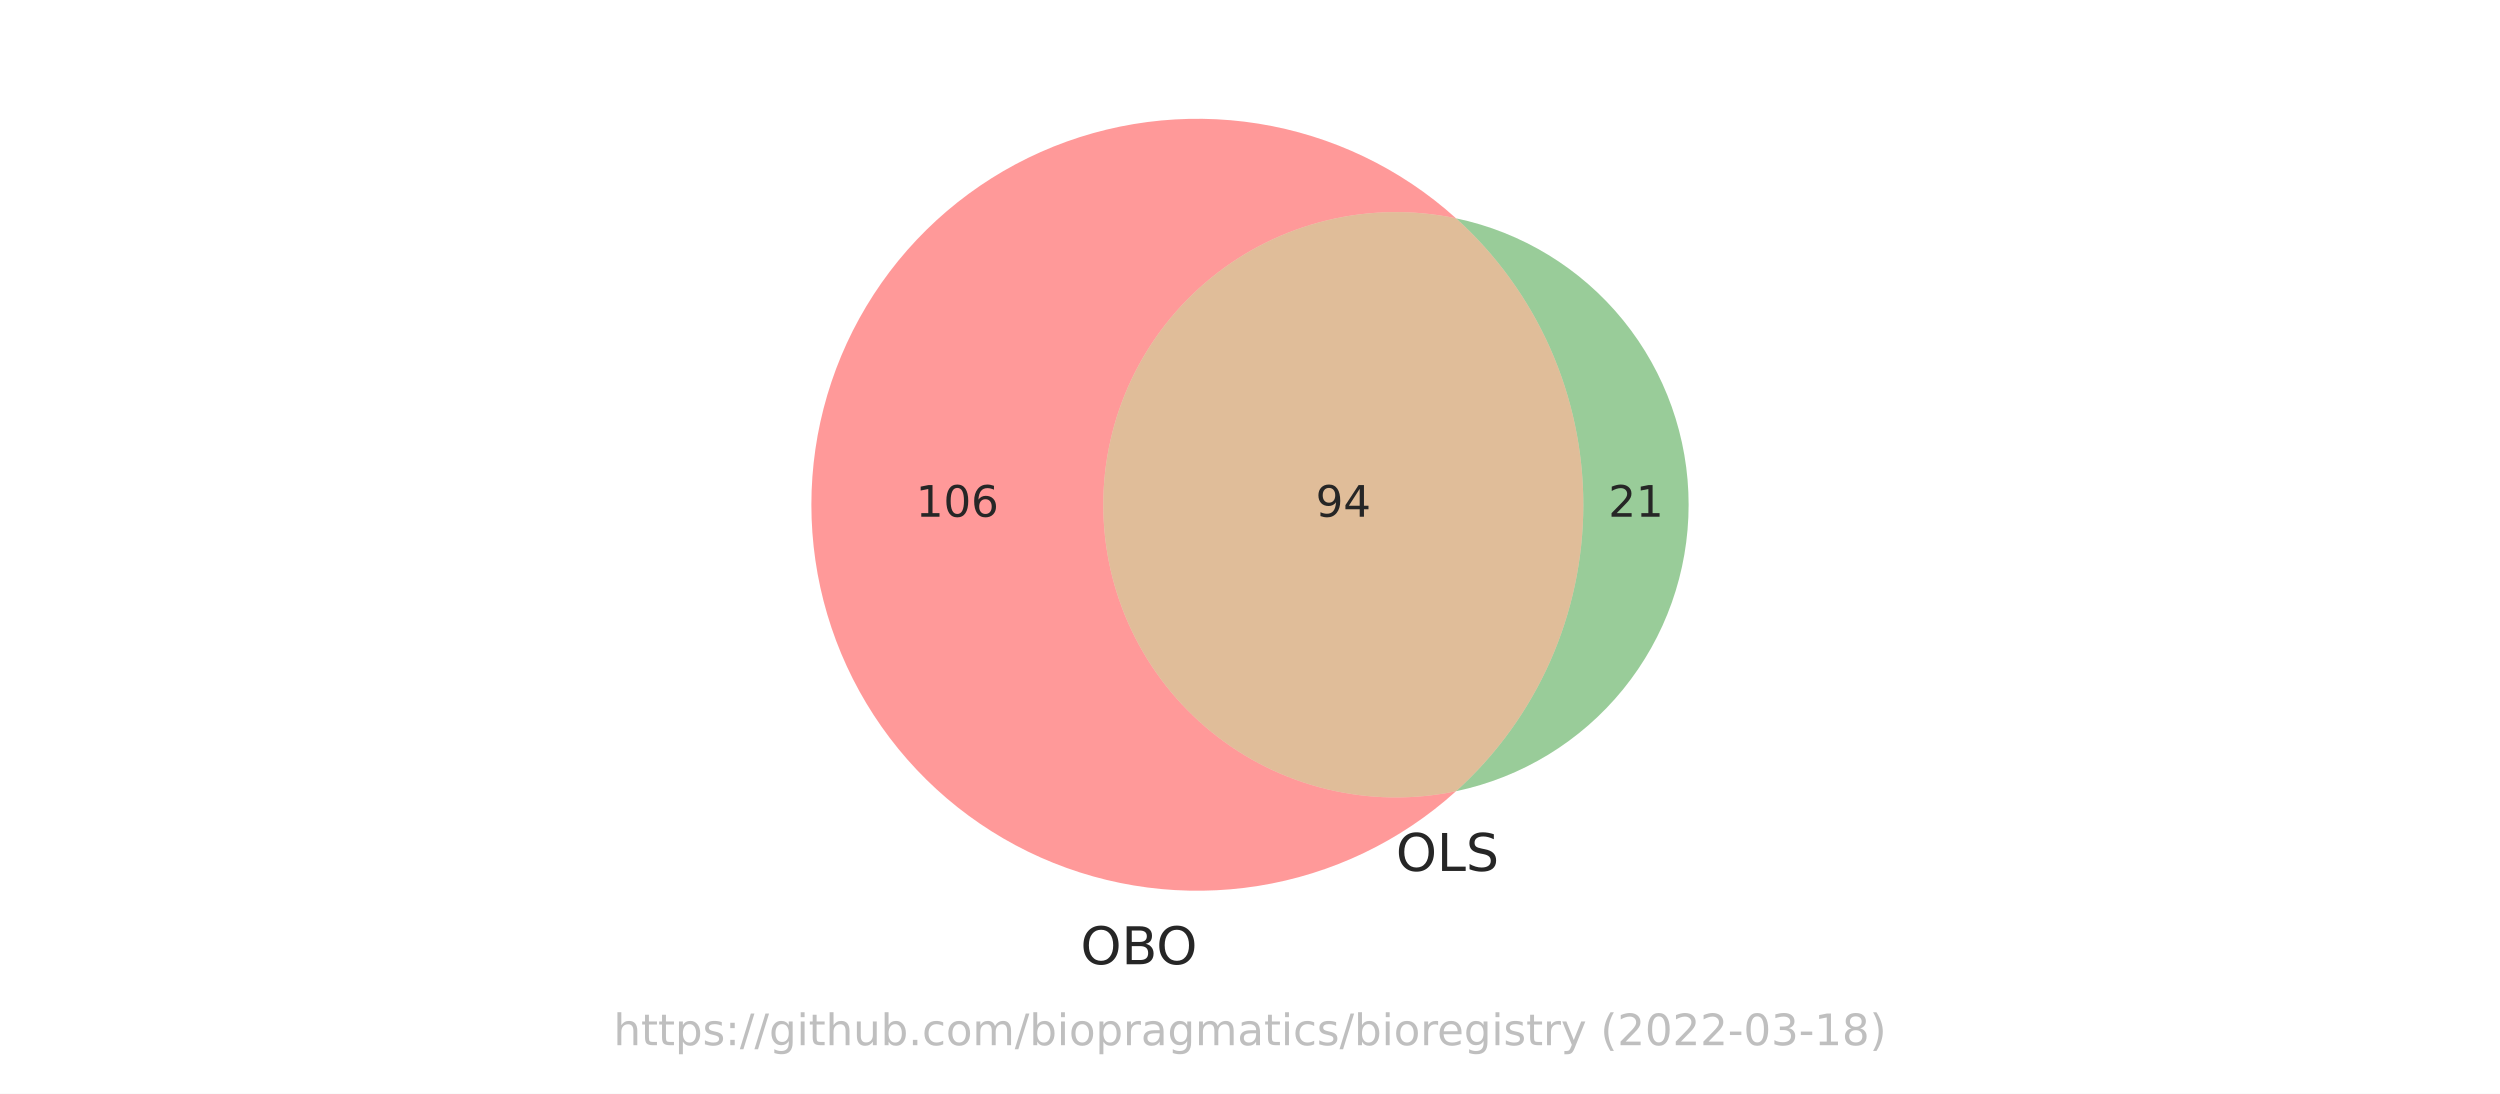
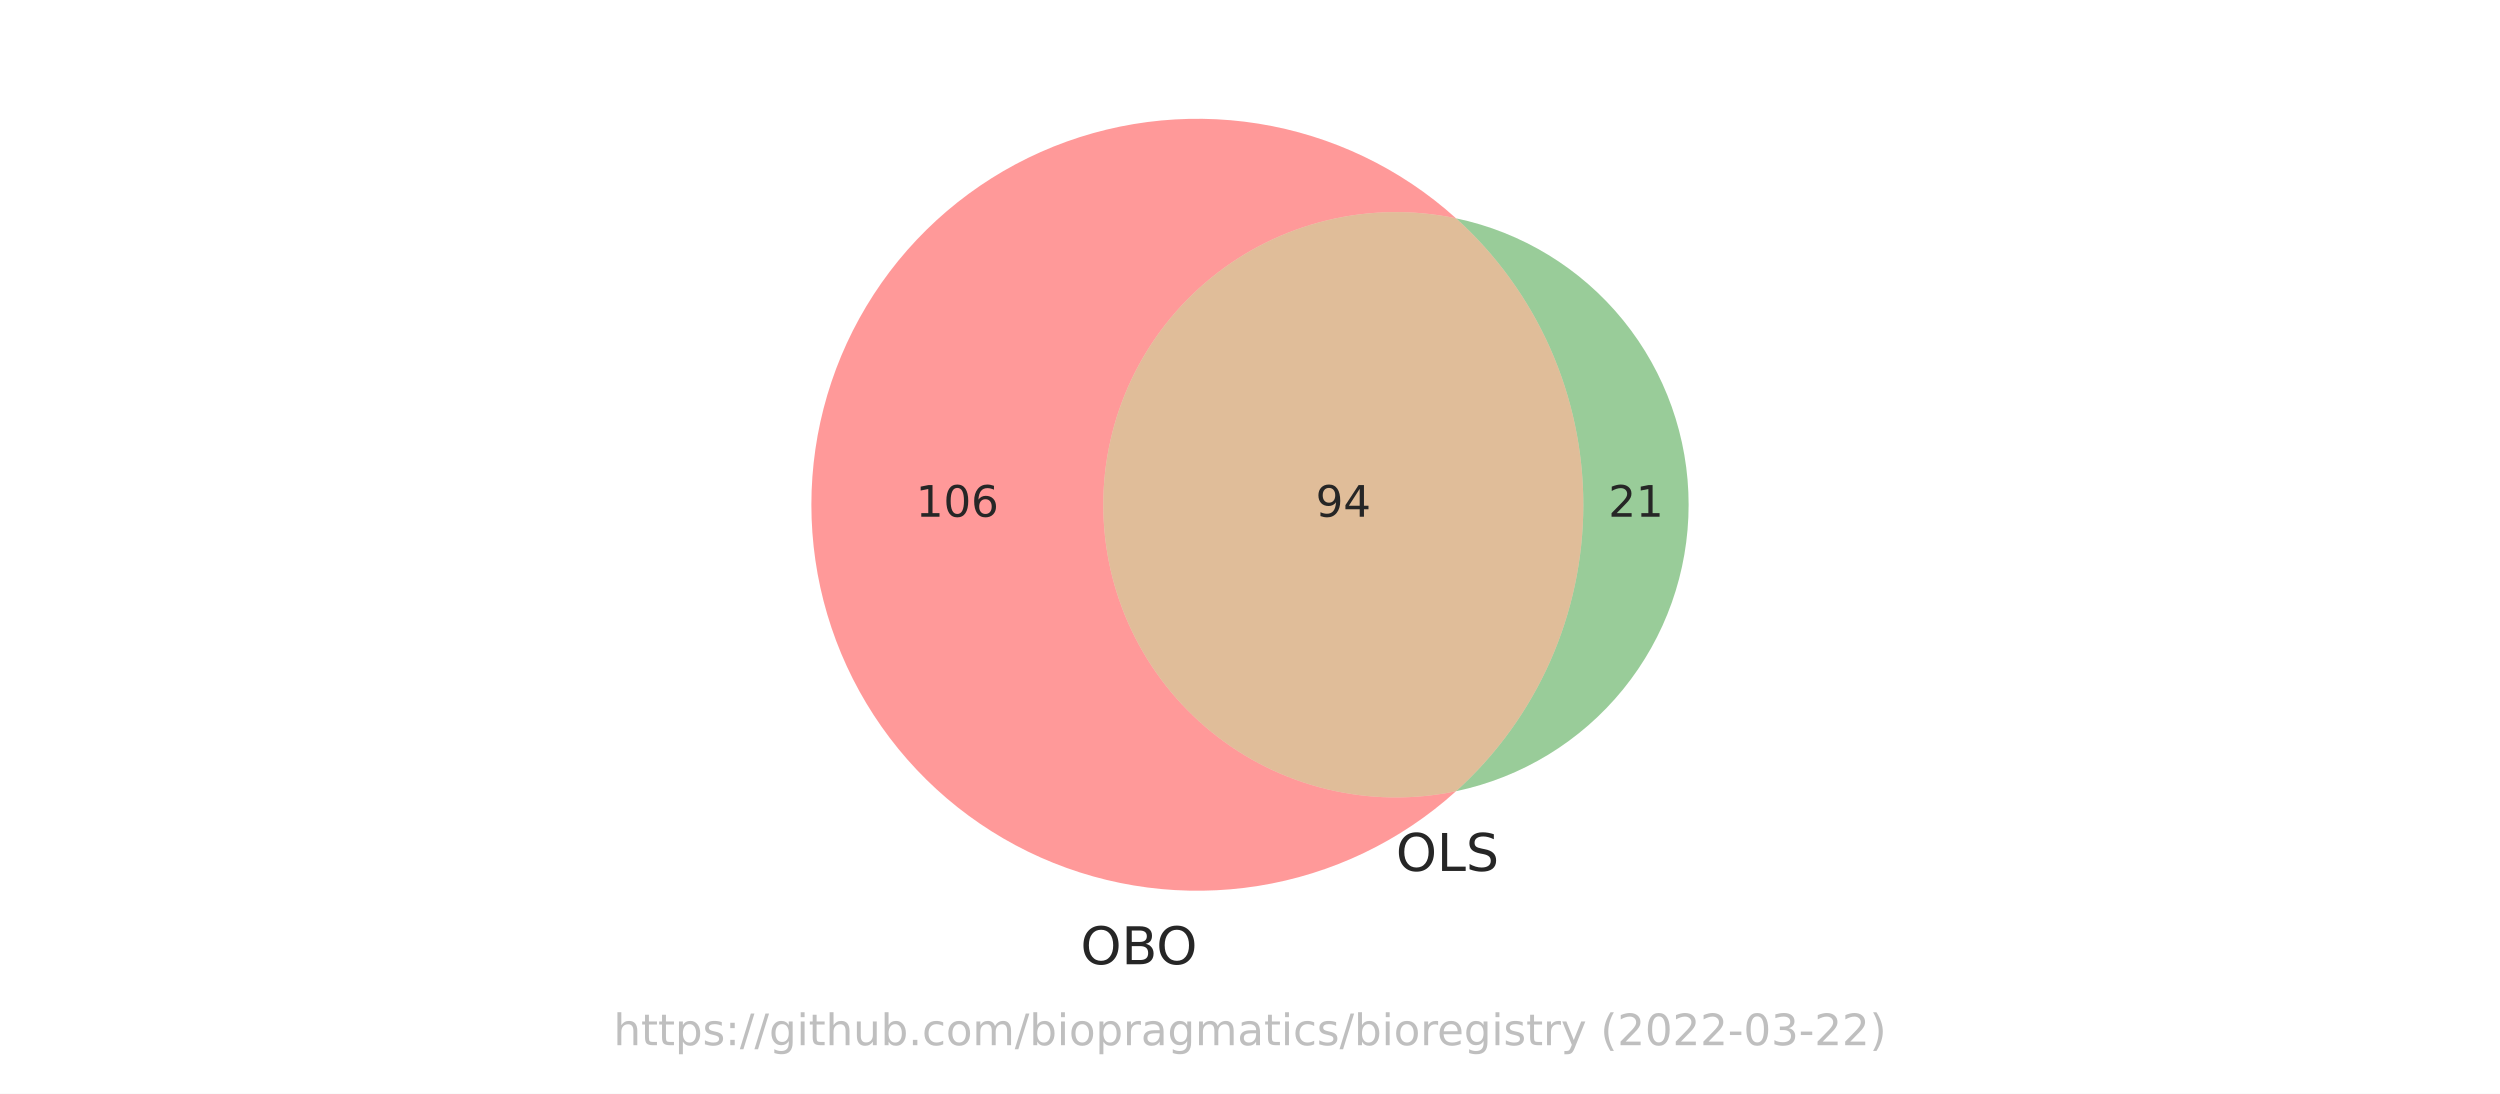
<svg xmlns="http://www.w3.org/2000/svg" xmlns:xlink="http://www.w3.org/1999/xlink" width="576pt" height="252pt" viewBox="0 0 576 252" version="1.1">
  <defs>
    <style type="text/css">*{stroke-linejoin: round; stroke-linecap: butt}</style>
  </defs>
  <g id="figure_1">
    <g id="patch_1">
      <path d="M 0 252  L 576 252  L 576 0  L 0 0  z " style="fill: #ffffff" />
    </g>
    <g id="axes_1">
      <g id="patch_2">
        <path d="M 335.476 182.294  C 325.659 184.354 315.506 184.198 305.757 181.838  C 296.008 179.478 286.908 174.972 279.121 168.649  C 271.334 162.327 265.055 154.346 260.742 145.29  C 256.43 136.234 254.192 126.328 254.192 116.298  C 254.192 106.268 256.43 96.362 260.742 87.306  C 265.055 78.25 271.334 70.269 279.121 63.947  C 286.908 57.624 296.008 53.118 305.757 50.758  C 315.506 48.398 325.659 48.242 335.476 50.302  C 322.71 38.772 306.869 31.19 289.882 28.48  C 272.895 25.77 255.481 28.045 239.761 35.03  C 224.041 42.014 210.681 53.412 201.306 67.835  C 191.932 82.258 186.941 99.096 186.941 116.298  C 186.941 133.5 191.932 150.338 201.306 164.761  C 210.681 179.184 224.041 190.582 239.761 197.566  C 255.481 204.551 272.895 206.826 289.882 204.116  C 306.869 201.406 322.71 193.824 335.476 182.294  " clip-path="url(#pe15dd4c038)" style="fill: #ff0000; opacity: 0.4" />
      </g>
      <g id="patch_3">
        <path d="M 335.476 50.302  C 344.707 58.64 352.087 68.822 357.138 80.189  C 362.189 91.557 364.799 103.859 364.799 116.298  C 364.799 128.737 362.189 141.039 357.138 152.407  C 352.087 163.774 344.707 173.956 335.476 182.294  C 350.622 179.115 364.222 170.817 373.977 158.803  C 383.731 146.788 389.059 131.774 389.059 116.298  C 389.059 100.822 383.731 85.808 373.977 73.793  C 364.222 61.779 350.622 53.481 335.476 50.302  " clip-path="url(#pe15dd4c038)" style="fill: #008000; opacity: 0.4" />
      </g>
      <g id="patch_4">
        <path d="M 335.476 182.294  C 344.707 173.956 352.087 163.774 357.138 152.407  C 362.189 141.039 364.799 128.737 364.799 116.298  C 364.799 103.859 362.189 91.557 357.138 80.189  C 352.087 68.822 344.707 58.64 335.476 50.302  C 325.659 48.242 315.506 48.398 305.757 50.758  C 296.008 53.118 286.908 57.624 279.121 63.947  C 271.334 70.269 265.055 78.25 260.742 87.306  C 256.43 96.362 254.192 106.268 254.192 116.298  C 254.192 126.328 256.43 136.234 260.742 145.29  C 265.055 154.346 271.334 162.327 279.121 168.649  C 286.908 174.972 296.008 179.478 305.757 181.838  C 315.506 184.198 325.659 184.354 335.476 182.294  " clip-path="url(#pe15dd4c038)" style="fill: #b25a00; opacity: 0.4" />
      </g>
      <g id="text_1">
        <g style="fill: #262626" transform="translate(211.0226 119.0574)scale(0.1 -0.1)">
          <defs>
            <path id="DejaVuSans-31" d="M 794 531  L 1825 531  L 1825 4091  L 703 3866  L 703 4441  L 1819 4666  L 2450 4666  L 2450 531  L 3481 531  L 3481 0  L 794 0  L 794 531  z " transform="scale(0.015625)" />
            <path id="DejaVuSans-30" d="M 2034 4250  Q 1547 4250 1301 3770  Q 1056 3291 1056 2328  Q 1056 1369 1301 889  Q 1547 409 2034 409  Q 2525 409 2770 889  Q 3016 1369 3016 2328  Q 3016 3291 2770 3770  Q 2525 4250 2034 4250  z M 2034 4750  Q 2819 4750 3233 4129  Q 3647 3509 3647 2328  Q 3647 1150 3233 529  Q 2819 -91 2034 -91  Q 1250 -91 836 529  Q 422 1150 422 2328  Q 422 3509 836 4129  Q 1250 4750 2034 4750  z " transform="scale(0.015625)" />
            <path id="DejaVuSans-36" d="M 2113 2584  Q 1688 2584 1439 2293  Q 1191 2003 1191 1497  Q 1191 994 1439 701  Q 1688 409 2113 409  Q 2538 409 2786 701  Q 3034 994 3034 1497  Q 3034 2003 2786 2293  Q 2538 2584 2113 2584  z M 3366 4563  L 3366 3988  Q 3128 4100 2886 4159  Q 2644 4219 2406 4219  Q 1781 4219 1451 3797  Q 1122 3375 1075 2522  Q 1259 2794 1537 2939  Q 1816 3084 2150 3084  Q 2853 3084 3261 2657  Q 3669 2231 3669 1497  Q 3669 778 3244 343  Q 2819 -91 2113 -91  Q 1303 -91 875 529  Q 447 1150 447 2328  Q 447 3434 972 4092  Q 1497 4750 2381 4750  Q 2619 4750 2861 4703  Q 3103 4656 3366 4563  z " transform="scale(0.015625)" />
          </defs>
          <use xlink:href="#DejaVuSans-31" />
          <use xlink:href="#DejaVuSans-30" x="63.623" />
          <use xlink:href="#DejaVuSans-36" x="127.246" />
        </g>
      </g>
      <g id="text_2">
        <g style="fill: #262626" transform="translate(370.5664 119.0574)scale(0.1 -0.1)">
          <defs>
            <path id="DejaVuSans-32" d="M 1228 531  L 3431 531  L 3431 0  L 469 0  L 469 531  Q 828 903 1448 1529  Q 2069 2156 2228 2338  Q 2531 2678 2651 2914  Q 2772 3150 2772 3378  Q 2772 3750 2511 3984  Q 2250 4219 1831 4219  Q 1534 4219 1204 4116  Q 875 4013 500 3803  L 500 4441  Q 881 4594 1212 4672  Q 1544 4750 1819 4750  Q 2544 4750 2975 4387  Q 3406 4025 3406 3419  Q 3406 3131 3298 2873  Q 3191 2616 2906 2266  Q 2828 2175 2409 1742  Q 1991 1309 1228 531  z " transform="scale(0.015625)" />
          </defs>
          <use xlink:href="#DejaVuSans-32" />
          <use xlink:href="#DejaVuSans-31" x="63.623" />
        </g>
      </g>
      <g id="text_3">
        <g style="fill: #262626" transform="translate(303.1327 119.0574)scale(0.1 -0.1)">
          <defs>
            <path id="DejaVuSans-39" d="M 703 97  L 703 672  Q 941 559 1184 500  Q 1428 441 1663 441  Q 2288 441 2617 861  Q 2947 1281 2994 2138  Q 2813 1869 2534 1725  Q 2256 1581 1919 1581  Q 1219 1581 811 2004  Q 403 2428 403 3163  Q 403 3881 828 4315  Q 1253 4750 1959 4750  Q 2769 4750 3195 4129  Q 3622 3509 3622 2328  Q 3622 1225 3098 567  Q 2575 -91 1691 -91  Q 1453 -91 1209 -44  Q 966 3 703 97  z M 1959 2075  Q 2384 2075 2632 2365  Q 2881 2656 2881 3163  Q 2881 3666 2632 3958  Q 2384 4250 1959 4250  Q 1534 4250 1286 3958  Q 1038 3666 1038 3163  Q 1038 2656 1286 2365  Q 1534 2075 1959 2075  z " transform="scale(0.015625)" />
            <path id="DejaVuSans-34" d="M 2419 4116  L 825 1625  L 2419 1625  L 2419 4116  z M 2253 4666  L 3047 4666  L 3047 1625  L 3713 1625  L 3713 1100  L 3047 1100  L 3047 0  L 2419 0  L 2419 1100  L 313 1100  L 313 1709  L 2253 4666  z " transform="scale(0.015625)" />
          </defs>
          <use xlink:href="#DejaVuSans-39" />
          <use xlink:href="#DejaVuSans-34" x="63.623" />
        </g>
      </g>
      <g id="text_4">
        <g style="fill: #262626" transform="translate(248.9542 222.1632)scale(0.12 -0.12)">
          <defs>
            <path id="DejaVuSans-4f" d="M 2522 4238  Q 1834 4238 1429 3725  Q 1025 3213 1025 2328  Q 1025 1447 1429 934  Q 1834 422 2522 422  Q 3209 422 3611 934  Q 4013 1447 4013 2328  Q 4013 3213 3611 3725  Q 3209 4238 2522 4238  z M 2522 4750  Q 3503 4750 4090 4092  Q 4678 3434 4678 2328  Q 4678 1225 4090 567  Q 3503 -91 2522 -91  Q 1538 -91 948 565  Q 359 1222 359 2328  Q 359 3434 948 4092  Q 1538 4750 2522 4750  z " transform="scale(0.015625)" />
            <path id="DejaVuSans-42" d="M 1259 2228  L 1259 519  L 2272 519  Q 2781 519 3026 730  Q 3272 941 3272 1375  Q 3272 1813 3026 2020  Q 2781 2228 2272 2228  L 1259 2228  z M 1259 4147  L 1259 2741  L 2194 2741  Q 2656 2741 2882 2914  Q 3109 3088 3109 3444  Q 3109 3797 2882 3972  Q 2656 4147 2194 4147  L 1259 4147  z M 628 4666  L 2241 4666  Q 2963 4666 3353 4366  Q 3744 4066 3744 3513  Q 3744 3084 3544 2831  Q 3344 2578 2956 2516  Q 3422 2416 3680 2098  Q 3938 1781 3938 1306  Q 3938 681 3513 340  Q 3088 0 2303 0  L 628 0  L 628 4666  z " transform="scale(0.015625)" />
          </defs>
          <use xlink:href="#DejaVuSans-4f" />
          <use xlink:href="#DejaVuSans-42" x="78.711" />
          <use xlink:href="#DejaVuSans-4f" x="145.564" />
        </g>
      </g>
      <g id="text_5">
        <g style="fill: #262626" transform="translate(321.6254 200.6679)scale(0.12 -0.12)">
          <defs>
            <path id="DejaVuSans-4c" d="M 628 4666  L 1259 4666  L 1259 531  L 3531 531  L 3531 0  L 628 0  L 628 4666  z " transform="scale(0.015625)" />
            <path id="DejaVuSans-53" d="M 3425 4513  L 3425 3897  Q 3066 4069 2747 4153  Q 2428 4238 2131 4238  Q 1616 4238 1336 4038  Q 1056 3838 1056 3469  Q 1056 3159 1242 3001  Q 1428 2844 1947 2747  L 2328 2669  Q 3034 2534 3370 2195  Q 3706 1856 3706 1288  Q 3706 609 3251 259  Q 2797 -91 1919 -91  Q 1588 -91 1214 -16  Q 841 59 441 206  L 441 856  Q 825 641 1194 531  Q 1563 422 1919 422  Q 2459 422 2753 634  Q 3047 847 3047 1241  Q 3047 1584 2836 1778  Q 2625 1972 2144 2069  L 1759 2144  Q 1053 2284 737 2584  Q 422 2884 422 3419  Q 422 4038 858 4394  Q 1294 4750 2059 4750  Q 2388 4750 2728 4690  Q 3069 4631 3425 4513  z " transform="scale(0.015625)" />
          </defs>
          <use xlink:href="#DejaVuSans-4f" />
          <use xlink:href="#DejaVuSans-4c" x="78.711" />
          <use xlink:href="#DejaVuSans-53" x="134.424" />
        </g>
      </g>
      <g id="text_6">
        <g style="fill: #808080; opacity: 0.5" transform="translate(141.3453 240.8159)scale(0.1 -0.1)">
          <defs>
            <path id="DejaVuSans-68" d="M 3513 2113  L 3513 0  L 2938 0  L 2938 2094  Q 2938 2591 2744 2837  Q 2550 3084 2163 3084  Q 1697 3084 1428 2787  Q 1159 2491 1159 1978  L 1159 0  L 581 0  L 581 4863  L 1159 4863  L 1159 2956  Q 1366 3272 1645 3428  Q 1925 3584 2291 3584  Q 2894 3584 3203 3211  Q 3513 2838 3513 2113  z " transform="scale(0.015625)" />
            <path id="DejaVuSans-74" d="M 1172 4494  L 1172 3500  L 2356 3500  L 2356 3053  L 1172 3053  L 1172 1153  Q 1172 725 1289 603  Q 1406 481 1766 481  L 2356 481  L 2356 0  L 1766 0  Q 1100 0 847 248  Q 594 497 594 1153  L 594 3053  L 172 3053  L 172 3500  L 594 3500  L 594 4494  L 1172 4494  z " transform="scale(0.015625)" />
            <path id="DejaVuSans-70" d="M 1159 525  L 1159 -1331  L 581 -1331  L 581 3500  L 1159 3500  L 1159 2969  Q 1341 3281 1617 3432  Q 1894 3584 2278 3584  Q 2916 3584 3314 3078  Q 3713 2572 3713 1747  Q 3713 922 3314 415  Q 2916 -91 2278 -91  Q 1894 -91 1617 61  Q 1341 213 1159 525  z M 3116 1747  Q 3116 2381 2855 2742  Q 2594 3103 2138 3103  Q 1681 3103 1420 2742  Q 1159 2381 1159 1747  Q 1159 1113 1420 752  Q 1681 391 2138 391  Q 2594 391 2855 752  Q 3116 1113 3116 1747  z " transform="scale(0.015625)" />
            <path id="DejaVuSans-73" d="M 2834 3397  L 2834 2853  Q 2591 2978 2328 3040  Q 2066 3103 1784 3103  Q 1356 3103 1142 2972  Q 928 2841 928 2578  Q 928 2378 1081 2264  Q 1234 2150 1697 2047  L 1894 2003  Q 2506 1872 2764 1633  Q 3022 1394 3022 966  Q 3022 478 2636 193  Q 2250 -91 1575 -91  Q 1294 -91 989 -36  Q 684 19 347 128  L 347 722  Q 666 556 975 473  Q 1284 391 1588 391  Q 1994 391 2212 530  Q 2431 669 2431 922  Q 2431 1156 2273 1281  Q 2116 1406 1581 1522  L 1381 1569  Q 847 1681 609 1914  Q 372 2147 372 2553  Q 372 3047 722 3315  Q 1072 3584 1716 3584  Q 2034 3584 2315 3537  Q 2597 3491 2834 3397  z " transform="scale(0.015625)" />
            <path id="DejaVuSans-3a" d="M 750 794  L 1409 794  L 1409 0  L 750 0  L 750 794  z M 750 3309  L 1409 3309  L 1409 2516  L 750 2516  L 750 3309  z " transform="scale(0.015625)" />
            <path id="DejaVuSans-2f" d="M 1625 4666  L 2156 4666  L 531 -594  L 0 -594  L 1625 4666  z " transform="scale(0.015625)" />
            <path id="DejaVuSans-67" d="M 2906 1791  Q 2906 2416 2648 2759  Q 2391 3103 1925 3103  Q 1463 3103 1205 2759  Q 947 2416 947 1791  Q 947 1169 1205 825  Q 1463 481 1925 481  Q 2391 481 2648 825  Q 2906 1169 2906 1791  z M 3481 434  Q 3481 -459 3084 -895  Q 2688 -1331 1869 -1331  Q 1566 -1331 1297 -1286  Q 1028 -1241 775 -1147  L 775 -588  Q 1028 -725 1275 -790  Q 1522 -856 1778 -856  Q 2344 -856 2625 -561  Q 2906 -266 2906 331  L 2906 616  Q 2728 306 2450 153  Q 2172 0 1784 0  Q 1141 0 747 490  Q 353 981 353 1791  Q 353 2603 747 3093  Q 1141 3584 1784 3584  Q 2172 3584 2450 3431  Q 2728 3278 2906 2969  L 2906 3500  L 3481 3500  L 3481 434  z " transform="scale(0.015625)" />
            <path id="DejaVuSans-69" d="M 603 3500  L 1178 3500  L 1178 0  L 603 0  L 603 3500  z M 603 4863  L 1178 4863  L 1178 4134  L 603 4134  L 603 4863  z " transform="scale(0.015625)" />
            <path id="DejaVuSans-75" d="M 544 1381  L 544 3500  L 1119 3500  L 1119 1403  Q 1119 906 1312 657  Q 1506 409 1894 409  Q 2359 409 2629 706  Q 2900 1003 2900 1516  L 2900 3500  L 3475 3500  L 3475 0  L 2900 0  L 2900 538  Q 2691 219 2414 64  Q 2138 -91 1772 -91  Q 1169 -91 856 284  Q 544 659 544 1381  z M 1991 3584  L 1991 3584  z " transform="scale(0.015625)" />
            <path id="DejaVuSans-62" d="M 3116 1747  Q 3116 2381 2855 2742  Q 2594 3103 2138 3103  Q 1681 3103 1420 2742  Q 1159 2381 1159 1747  Q 1159 1113 1420 752  Q 1681 391 2138 391  Q 2594 391 2855 752  Q 3116 1113 3116 1747  z M 1159 2969  Q 1341 3281 1617 3432  Q 1894 3584 2278 3584  Q 2916 3584 3314 3078  Q 3713 2572 3713 1747  Q 3713 922 3314 415  Q 2916 -91 2278 -91  Q 1894 -91 1617 61  Q 1341 213 1159 525  L 1159 0  L 581 0  L 581 4863  L 1159 4863  L 1159 2969  z " transform="scale(0.015625)" />
            <path id="DejaVuSans-2e" d="M 684 794  L 1344 794  L 1344 0  L 684 0  L 684 794  z " transform="scale(0.015625)" />
            <path id="DejaVuSans-63" d="M 3122 3366  L 3122 2828  Q 2878 2963 2633 3030  Q 2388 3097 2138 3097  Q 1578 3097 1268 2742  Q 959 2388 959 1747  Q 959 1106 1268 751  Q 1578 397 2138 397  Q 2388 397 2633 464  Q 2878 531 3122 666  L 3122 134  Q 2881 22 2623 -34  Q 2366 -91 2075 -91  Q 1284 -91 818 406  Q 353 903 353 1747  Q 353 2603 823 3093  Q 1294 3584 2113 3584  Q 2378 3584 2631 3529  Q 2884 3475 3122 3366  z " transform="scale(0.015625)" />
            <path id="DejaVuSans-6f" d="M 1959 3097  Q 1497 3097 1228 2736  Q 959 2375 959 1747  Q 959 1119 1226 758  Q 1494 397 1959 397  Q 2419 397 2687 759  Q 2956 1122 2956 1747  Q 2956 2369 2687 2733  Q 2419 3097 1959 3097  z M 1959 3584  Q 2709 3584 3137 3096  Q 3566 2609 3566 1747  Q 3566 888 3137 398  Q 2709 -91 1959 -91  Q 1206 -91 779 398  Q 353 888 353 1747  Q 353 2609 779 3096  Q 1206 3584 1959 3584  z " transform="scale(0.015625)" />
            <path id="DejaVuSans-6d" d="M 3328 2828  Q 3544 3216 3844 3400  Q 4144 3584 4550 3584  Q 5097 3584 5394 3201  Q 5691 2819 5691 2113  L 5691 0  L 5113 0  L 5113 2094  Q 5113 2597 4934 2840  Q 4756 3084 4391 3084  Q 3944 3084 3684 2787  Q 3425 2491 3425 1978  L 3425 0  L 2847 0  L 2847 2094  Q 2847 2600 2669 2842  Q 2491 3084 2119 3084  Q 1678 3084 1418 2786  Q 1159 2488 1159 1978  L 1159 0  L 581 0  L 581 3500  L 1159 3500  L 1159 2956  Q 1356 3278 1631 3431  Q 1906 3584 2284 3584  Q 2666 3584 2933 3390  Q 3200 3197 3328 2828  z " transform="scale(0.015625)" />
            <path id="DejaVuSans-72" d="M 2631 2963  Q 2534 3019 2420 3045  Q 2306 3072 2169 3072  Q 1681 3072 1420 2755  Q 1159 2438 1159 1844  L 1159 0  L 581 0  L 581 3500  L 1159 3500  L 1159 2956  Q 1341 3275 1631 3429  Q 1922 3584 2338 3584  Q 2397 3584 2469 3576  Q 2541 3569 2628 3553  L 2631 2963  z " transform="scale(0.015625)" />
            <path id="DejaVuSans-61" d="M 2194 1759  Q 1497 1759 1228 1600  Q 959 1441 959 1056  Q 959 750 1161 570  Q 1363 391 1709 391  Q 2188 391 2477 730  Q 2766 1069 2766 1631  L 2766 1759  L 2194 1759  z M 3341 1997  L 3341 0  L 2766 0  L 2766 531  Q 2569 213 2275 61  Q 1981 -91 1556 -91  Q 1019 -91 701 211  Q 384 513 384 1019  Q 384 1609 779 1909  Q 1175 2209 1959 2209  L 2766 2209  L 2766 2266  Q 2766 2663 2505 2880  Q 2244 3097 1772 3097  Q 1472 3097 1187 3025  Q 903 2953 641 2809  L 641 3341  Q 956 3463 1253 3523  Q 1550 3584 1831 3584  Q 2591 3584 2966 3190  Q 3341 2797 3341 1997  z " transform="scale(0.015625)" />
            <path id="DejaVuSans-65" d="M 3597 1894  L 3597 1613  L 953 1613  Q 991 1019 1311 708  Q 1631 397 2203 397  Q 2534 397 2845 478  Q 3156 559 3463 722  L 3463 178  Q 3153 47 2828 -22  Q 2503 -91 2169 -91  Q 1331 -91 842 396  Q 353 884 353 1716  Q 353 2575 817 3079  Q 1281 3584 2069 3584  Q 2775 3584 3186 3129  Q 3597 2675 3597 1894  z M 3022 2063  Q 3016 2534 2758 2815  Q 2500 3097 2075 3097  Q 1594 3097 1305 2825  Q 1016 2553 972 2059  L 3022 2063  z " transform="scale(0.015625)" />
            <path id="DejaVuSans-79" d="M 2059 -325  Q 1816 -950 1584 -1140  Q 1353 -1331 966 -1331  L 506 -1331  L 506 -850  L 844 -850  Q 1081 -850 1212 -737  Q 1344 -625 1503 -206  L 1606 56  L 191 3500  L 800 3500  L 1894 763  L 2988 3500  L 3597 3500  L 2059 -325  z " transform="scale(0.015625)" />
            <path id="DejaVuSans-20" transform="scale(0.015625)" />
            <path id="DejaVuSans-28" d="M 1984 4856  Q 1566 4138 1362 3434  Q 1159 2731 1159 2009  Q 1159 1288 1364 580  Q 1569 -128 1984 -844  L 1484 -844  Q 1016 -109 783 600  Q 550 1309 550 2009  Q 550 2706 781 3412  Q 1013 4119 1484 4856  L 1984 4856  z " transform="scale(0.015625)" />
            <path id="DejaVuSans-2d" d="M 313 2009  L 1997 2009  L 1997 1497  L 313 1497  L 313 2009  z " transform="scale(0.015625)" />
            <path id="DejaVuSans-33" d="M 2597 2516  Q 3050 2419 3304 2112  Q 3559 1806 3559 1356  Q 3559 666 3084 287  Q 2609 -91 1734 -91  Q 1441 -91 1130 -33  Q 819 25 488 141  L 488 750  Q 750 597 1062 519  Q 1375 441 1716 441  Q 2309 441 2620 675  Q 2931 909 2931 1356  Q 2931 1769 2642 2001  Q 2353 2234 1838 2234  L 1294 2234  L 1294 2753  L 1863 2753  Q 2328 2753 2575 2939  Q 2822 3125 2822 3475  Q 2822 3834 2567 4026  Q 2313 4219 1838 4219  Q 1578 4219 1281 4162  Q 984 4106 628 3988  L 628 4550  Q 988 4650 1302 4700  Q 1616 4750 1894 4750  Q 2613 4750 3031 4423  Q 3450 4097 3450 3541  Q 3450 3153 3228 2886  Q 3006 2619 2597 2516  z " transform="scale(0.015625)" />
-             <path id="DejaVuSans-38" d="M 2034 2216  Q 1584 2216 1326 1975  Q 1069 1734 1069 1313  Q 1069 891 1326 650  Q 1584 409 2034 409  Q 2484 409 2743 651  Q 3003 894 3003 1313  Q 3003 1734 2745 1975  Q 2488 2216 2034 2216  z M 1403 2484  Q 997 2584 770 2862  Q 544 3141 544 3541  Q 544 4100 942 4425  Q 1341 4750 2034 4750  Q 2731 4750 3128 4425  Q 3525 4100 3525 3541  Q 3525 3141 3298 2862  Q 3072 2584 2669 2484  Q 3125 2378 3379 2068  Q 3634 1759 3634 1313  Q 3634 634 3220 271  Q 2806 -91 2034 -91  Q 1263 -91 848 271  Q 434 634 434 1313  Q 434 1759 690 2068  Q 947 2378 1403 2484  z M 1172 3481  Q 1172 3119 1398 2916  Q 1625 2713 2034 2713  Q 2441 2713 2670 2916  Q 2900 3119 2900 3481  Q 2900 3844 2670 4047  Q 2441 4250 2034 4250  Q 1625 4250 1398 4047  Q 1172 3844 1172 3481  z " transform="scale(0.015625)" />
            <path id="DejaVuSans-29" d="M 513 4856  L 1013 4856  Q 1481 4119 1714 3412  Q 1947 2706 1947 2009  Q 1947 1309 1714 600  Q 1481 -109 1013 -844  L 513 -844  Q 928 -128 1133 580  Q 1338 1288 1338 2009  Q 1338 2731 1133 3434  Q 928 4138 513 4856  z " transform="scale(0.015625)" />
          </defs>
          <use xlink:href="#DejaVuSans-68" />
          <use xlink:href="#DejaVuSans-74" x="63.379" />
          <use xlink:href="#DejaVuSans-74" x="102.588" />
          <use xlink:href="#DejaVuSans-70" x="141.797" />
          <use xlink:href="#DejaVuSans-73" x="205.273" />
          <use xlink:href="#DejaVuSans-3a" x="257.373" />
          <use xlink:href="#DejaVuSans-2f" x="291.064" />
          <use xlink:href="#DejaVuSans-2f" x="324.756" />
          <use xlink:href="#DejaVuSans-67" x="358.447" />
          <use xlink:href="#DejaVuSans-69" x="421.924" />
          <use xlink:href="#DejaVuSans-74" x="449.707" />
          <use xlink:href="#DejaVuSans-68" x="488.916" />
          <use xlink:href="#DejaVuSans-75" x="552.295" />
          <use xlink:href="#DejaVuSans-62" x="615.674" />
          <use xlink:href="#DejaVuSans-2e" x="679.15" />
          <use xlink:href="#DejaVuSans-63" x="710.938" />
          <use xlink:href="#DejaVuSans-6f" x="765.918" />
          <use xlink:href="#DejaVuSans-6d" x="827.1" />
          <use xlink:href="#DejaVuSans-2f" x="924.512" />
          <use xlink:href="#DejaVuSans-62" x="958.203" />
          <use xlink:href="#DejaVuSans-69" x="1021.68" />
          <use xlink:href="#DejaVuSans-6f" x="1049.463" />
          <use xlink:href="#DejaVuSans-70" x="1110.645" />
          <use xlink:href="#DejaVuSans-72" x="1174.121" />
          <use xlink:href="#DejaVuSans-61" x="1215.234" />
          <use xlink:href="#DejaVuSans-67" x="1276.514" />
          <use xlink:href="#DejaVuSans-6d" x="1339.99" />
          <use xlink:href="#DejaVuSans-61" x="1437.402" />
          <use xlink:href="#DejaVuSans-74" x="1498.682" />
          <use xlink:href="#DejaVuSans-69" x="1537.891" />
          <use xlink:href="#DejaVuSans-63" x="1565.674" />
          <use xlink:href="#DejaVuSans-73" x="1620.654" />
          <use xlink:href="#DejaVuSans-2f" x="1672.754" />
          <use xlink:href="#DejaVuSans-62" x="1706.445" />
          <use xlink:href="#DejaVuSans-69" x="1769.922" />
          <use xlink:href="#DejaVuSans-6f" x="1797.705" />
          <use xlink:href="#DejaVuSans-72" x="1858.887" />
          <use xlink:href="#DejaVuSans-65" x="1897.75" />
          <use xlink:href="#DejaVuSans-67" x="1959.273" />
          <use xlink:href="#DejaVuSans-69" x="2022.75" />
          <use xlink:href="#DejaVuSans-73" x="2050.533" />
          <use xlink:href="#DejaVuSans-74" x="2102.633" />
          <use xlink:href="#DejaVuSans-72" x="2141.842" />
          <use xlink:href="#DejaVuSans-79" x="2182.955" />
          <use xlink:href="#DejaVuSans-20" x="2242.135" />
          <use xlink:href="#DejaVuSans-28" x="2273.922" />
          <use xlink:href="#DejaVuSans-32" x="2312.936" />
          <use xlink:href="#DejaVuSans-30" x="2376.559" />
          <use xlink:href="#DejaVuSans-32" x="2440.182" />
          <use xlink:href="#DejaVuSans-32" x="2503.805" />
          <use xlink:href="#DejaVuSans-2d" x="2567.428" />
          <use xlink:href="#DejaVuSans-30" x="2603.512" />
          <use xlink:href="#DejaVuSans-33" x="2667.135" />
          <use xlink:href="#DejaVuSans-2d" x="2730.758" />
-           <use xlink:href="#DejaVuSans-31" x="2766.842" />
-           <use xlink:href="#DejaVuSans-38" x="2830.465" />
+           <use xlink:href="#DejaVuSans-32" x="2766.842" />
+           <use xlink:href="#DejaVuSans-32" x="2830.465" />
          <use xlink:href="#DejaVuSans-29" x="2894.088" />
        </g>
      </g>
    </g>
  </g>
  <defs>
    <clipPath id="pe15dd4c038">
      <rect x="170.372" y="10.8" width="235.256" height="210.996" />
    </clipPath>
  </defs>
</svg>
